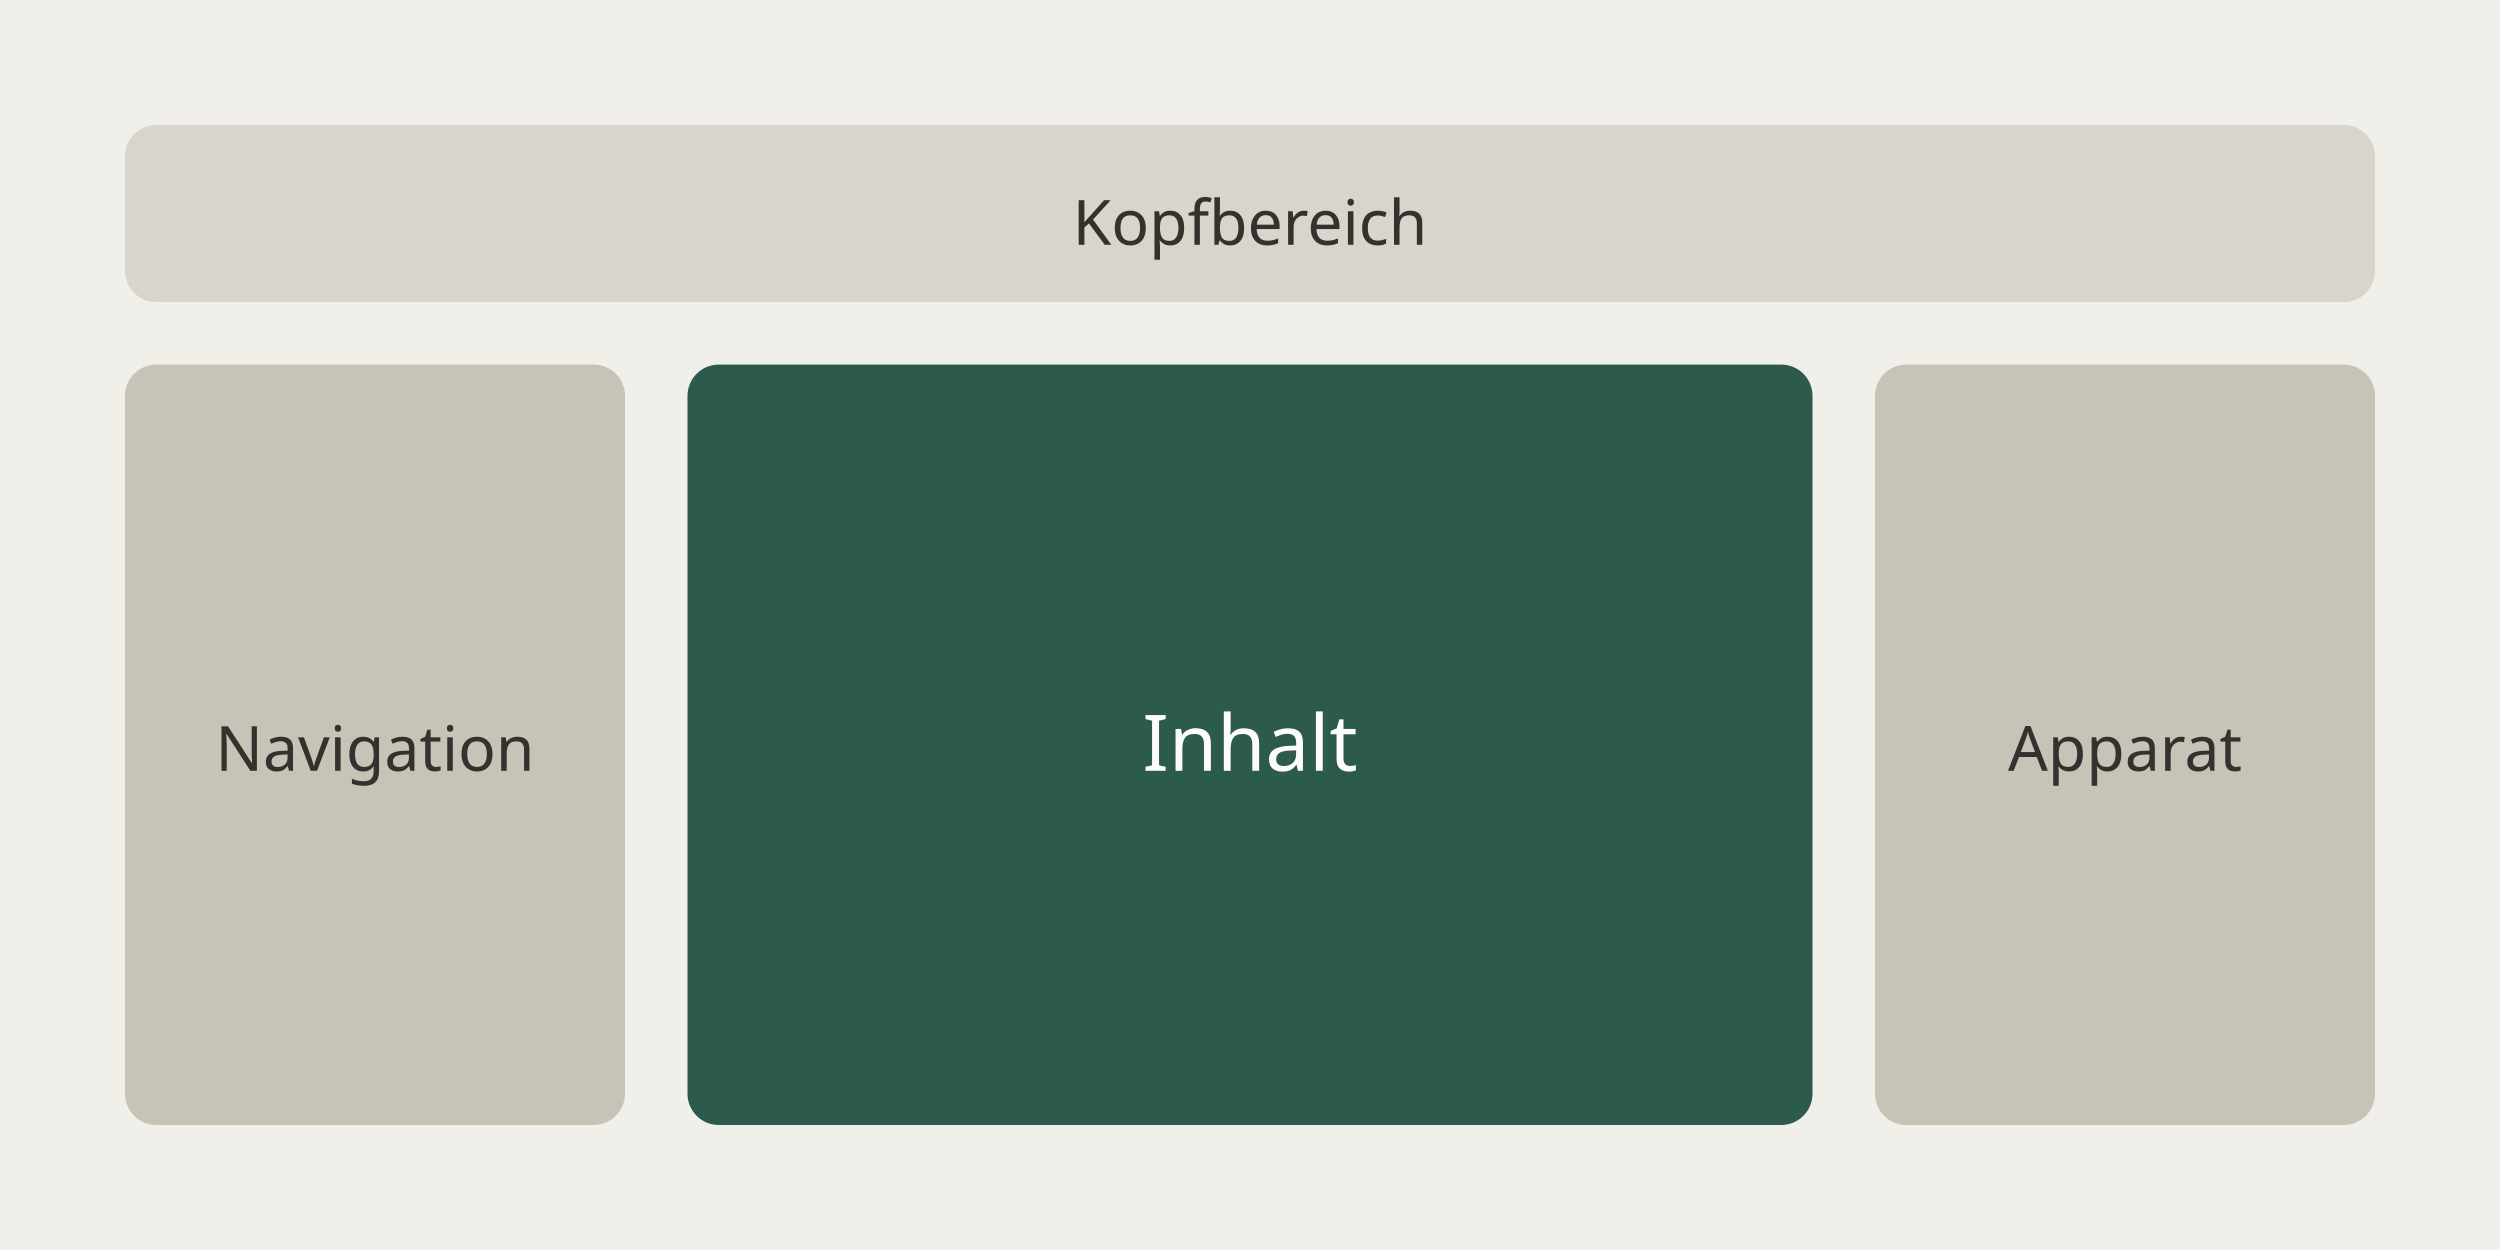
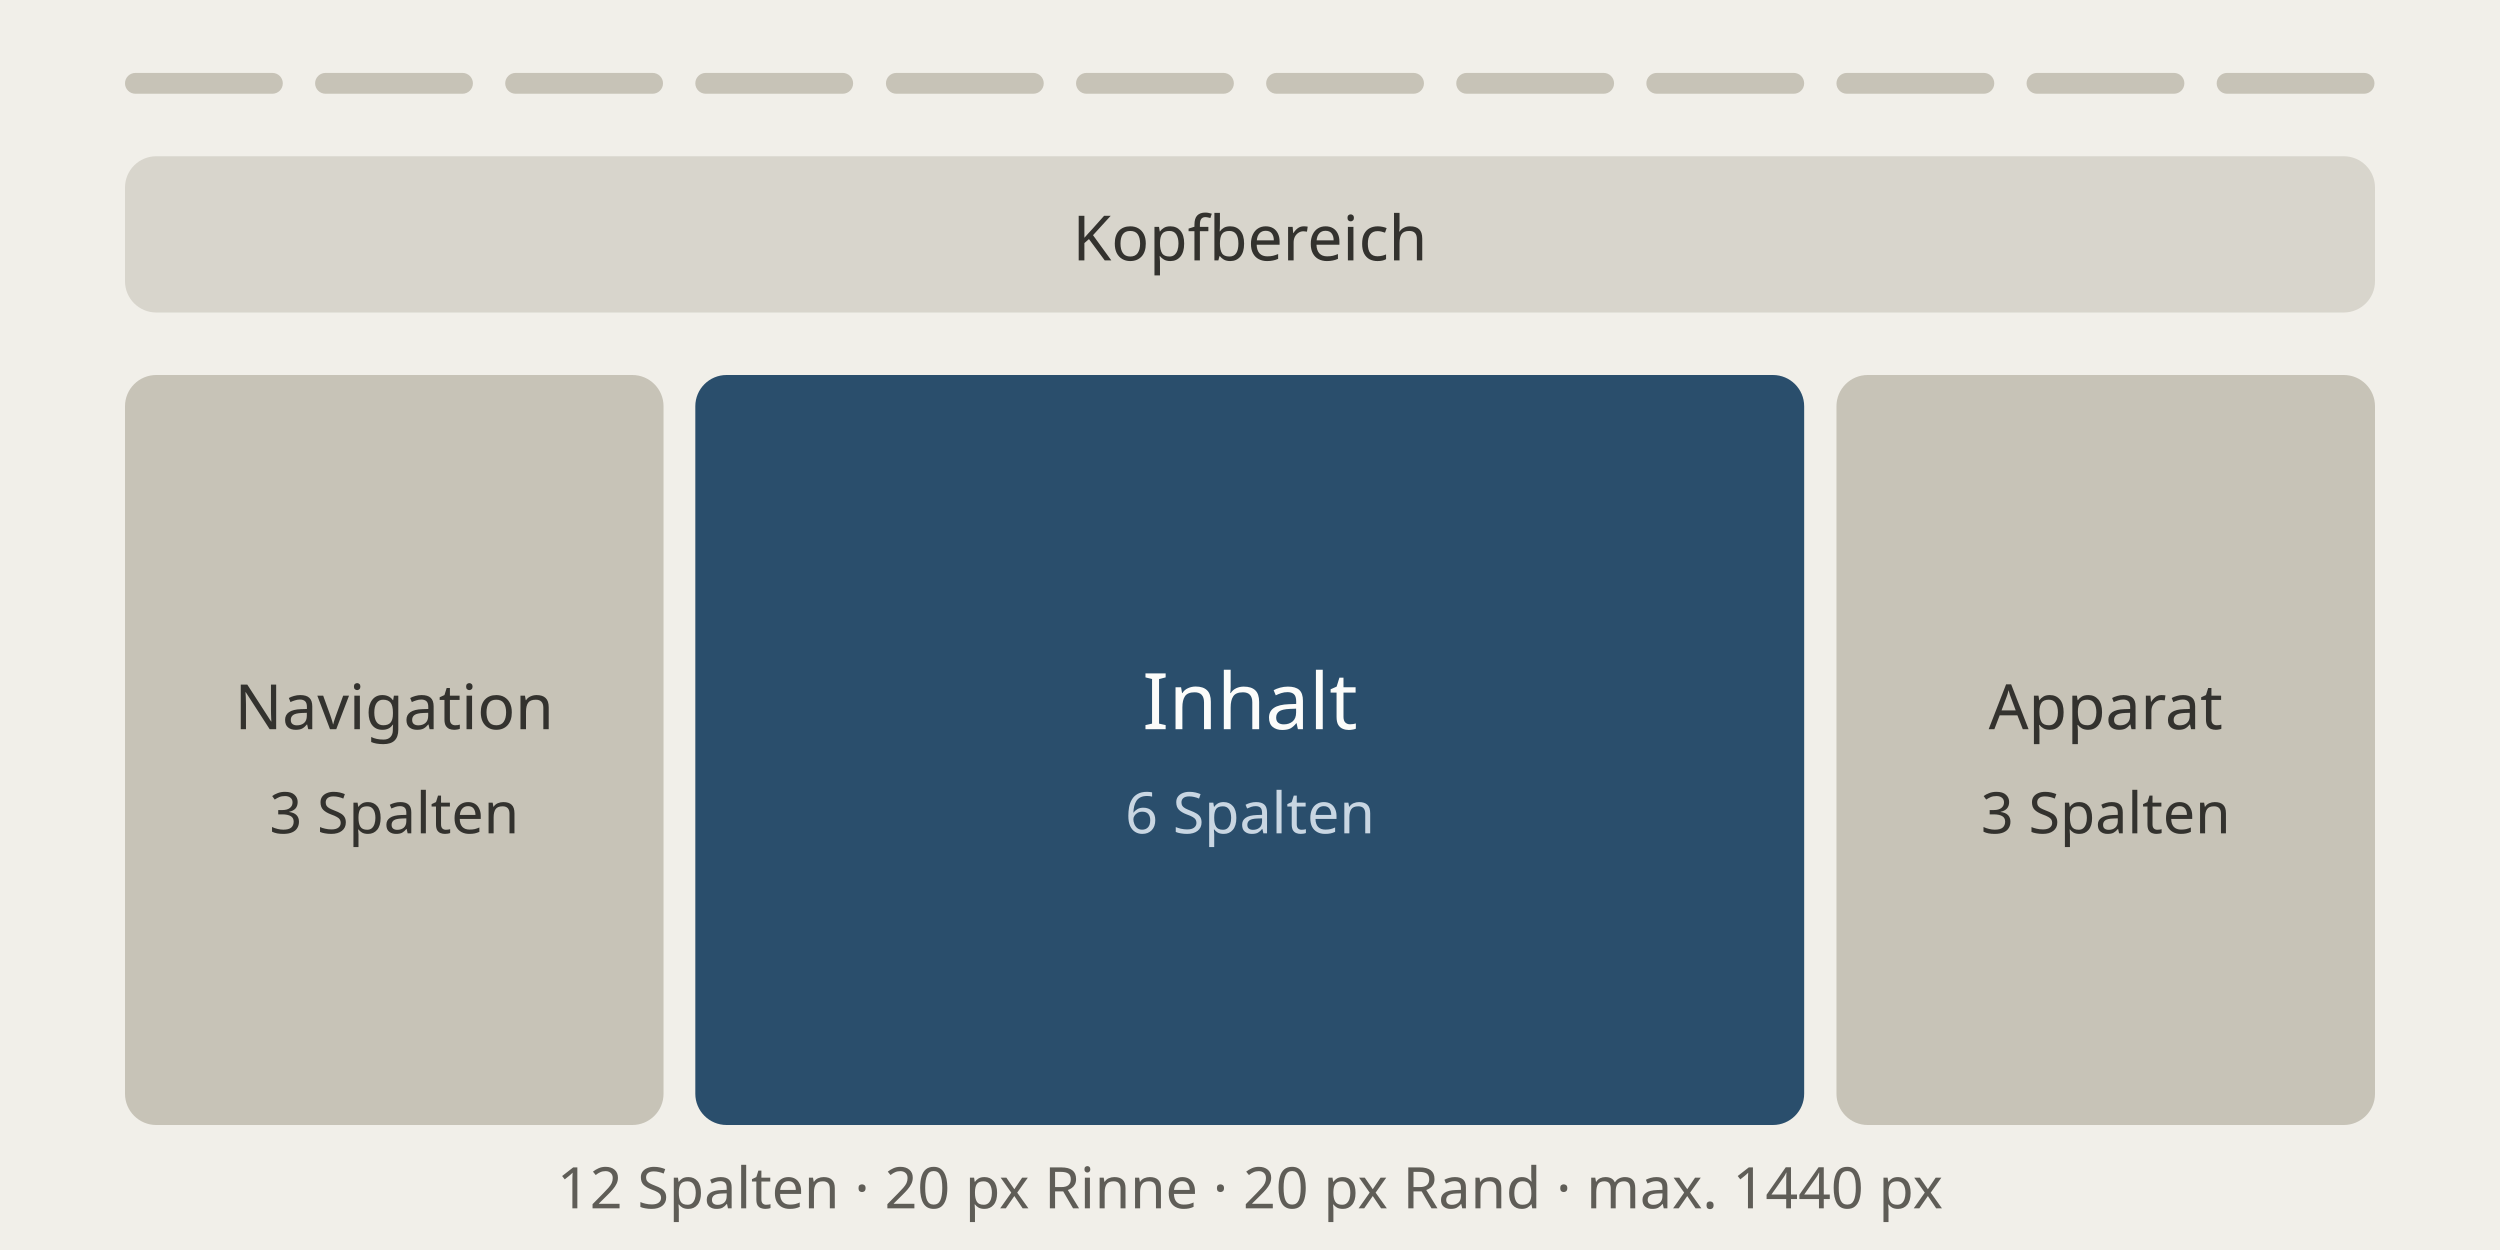
- <svg xmlns="http://www.w3.org/2000/svg" viewBox="0 0 480 240" width="480" height="240" role="img" aria-label="Ein Rechteck mit drei Spalten, das den Aufbau des editorial-Frames zeigt">
+ <svg xmlns="http://www.w3.org/2000/svg" viewBox="0 0 480 240" width="480" height="240" role="img" aria-label="Ein Zwoelf-Spalten-Raster mit Kopfbereich, dreispaltiger Navigation, sechsspaltigem Inhalt und dreispaltigem Apparat">
  <rect width="480" height="240" fill="#F1EFE9" />
-   <rect x="24" y="24" width="432" height="34" rx="6" fill="#D8D5CC" />
-   <rect x="24" y="70" width="96" height="146" rx="6" fill="#C7C3B7" />
-   <rect x="132" y="70" width="216" height="146" rx="6" fill="#2C5A4C" />
-   <rect x="360" y="70" width="96" height="146" rx="6" fill="#C7C3B7" />
-   <text x="240" y="148" font-family="ui-sans-serif, system-ui, sans-serif" font-size="15" fill="#FCFCFA" text-anchor="middle">Inhalt</text>
-   <text x="72" y="148" font-family="ui-sans-serif, system-ui, sans-serif" font-size="12" fill="#33322E" text-anchor="middle">Navigation</text>
-   <text x="408" y="148" font-family="ui-sans-serif, system-ui, sans-serif" font-size="12" fill="#33322E" text-anchor="middle">Apparat</text>
-   <text x="240" y="47" font-family="ui-sans-serif, system-ui, sans-serif" font-size="12" fill="#33322E" text-anchor="middle">Kopfbereich</text>
+   <rect x="24.0" y="14" width="30.3" height="4" rx="2" fill="#C7C3B7" />
+   <rect x="60.5" y="14" width="30.3" height="4" rx="2" fill="#C7C3B7" />
+   <rect x="97.0" y="14" width="30.3" height="4" rx="2" fill="#C7C3B7" />
+   <rect x="133.5" y="14" width="30.3" height="4" rx="2" fill="#C7C3B7" />
+   <rect x="170.1" y="14" width="30.3" height="4" rx="2" fill="#C7C3B7" />
+   <rect x="206.6" y="14" width="30.3" height="4" rx="2" fill="#C7C3B7" />
+   <rect x="243.1" y="14" width="30.3" height="4" rx="2" fill="#C7C3B7" />
+   <rect x="279.6" y="14" width="30.3" height="4" rx="2" fill="#C7C3B7" />
+   <rect x="316.1" y="14" width="30.3" height="4" rx="2" fill="#C7C3B7" />
+   <rect x="352.6" y="14" width="30.3" height="4" rx="2" fill="#C7C3B7" />
+   <rect x="389.1" y="14" width="30.3" height="4" rx="2" fill="#C7C3B7" />
+   <rect x="425.6" y="14" width="30.3" height="4" rx="2" fill="#C7C3B7" />
+   <rect x="24" y="30" width="432" height="30" rx="6" fill="#D8D5CC" />
+   <rect x="24.0" y="72" width="103.4" height="144" rx="6" fill="#C7C3B7" />
+   <rect x="133.5" y="72" width="212.9" height="144" rx="6" fill="#2A4E6C" />
+   <rect x="352.6" y="72" width="103.4" height="144" rx="6" fill="#C7C3B7" />
+   <text x="240.0" y="140" font-family="ui-sans-serif, system-ui, sans-serif" font-size="15" fill="#FCFCFA" text-anchor="middle">Inhalt</text>
+   <text x="240.0" y="160" font-family="ui-sans-serif, system-ui, sans-serif" font-size="11" fill="#C9D6E2" text-anchor="middle">6 Spalten</text>
+   <text x="75.7" y="140" font-family="ui-sans-serif, system-ui, sans-serif" font-size="12" fill="#33322E" text-anchor="middle">Navigation</text>
+   <text x="75.7" y="160" font-family="ui-sans-serif, system-ui, sans-serif" font-size="11" fill="#33322E" text-anchor="middle">3 Spalten</text>
+   <text x="404.3" y="140" font-family="ui-sans-serif, system-ui, sans-serif" font-size="12" fill="#33322E" text-anchor="middle">Apparat</text>
+   <text x="404.3" y="160" font-family="ui-sans-serif, system-ui, sans-serif" font-size="11" fill="#33322E" text-anchor="middle">3 Spalten</text>
+   <text x="240" y="50" font-family="ui-sans-serif, system-ui, sans-serif" font-size="12" fill="#33322E" text-anchor="middle">Kopfbereich</text>
+   <text x="240" y="232" font-family="ui-sans-serif, system-ui, sans-serif" font-size="11" fill="#5F5D57" text-anchor="middle">12 Spalten · 20 px Rinne · 20 px Rand · max. 1440 px</text>
</svg>
